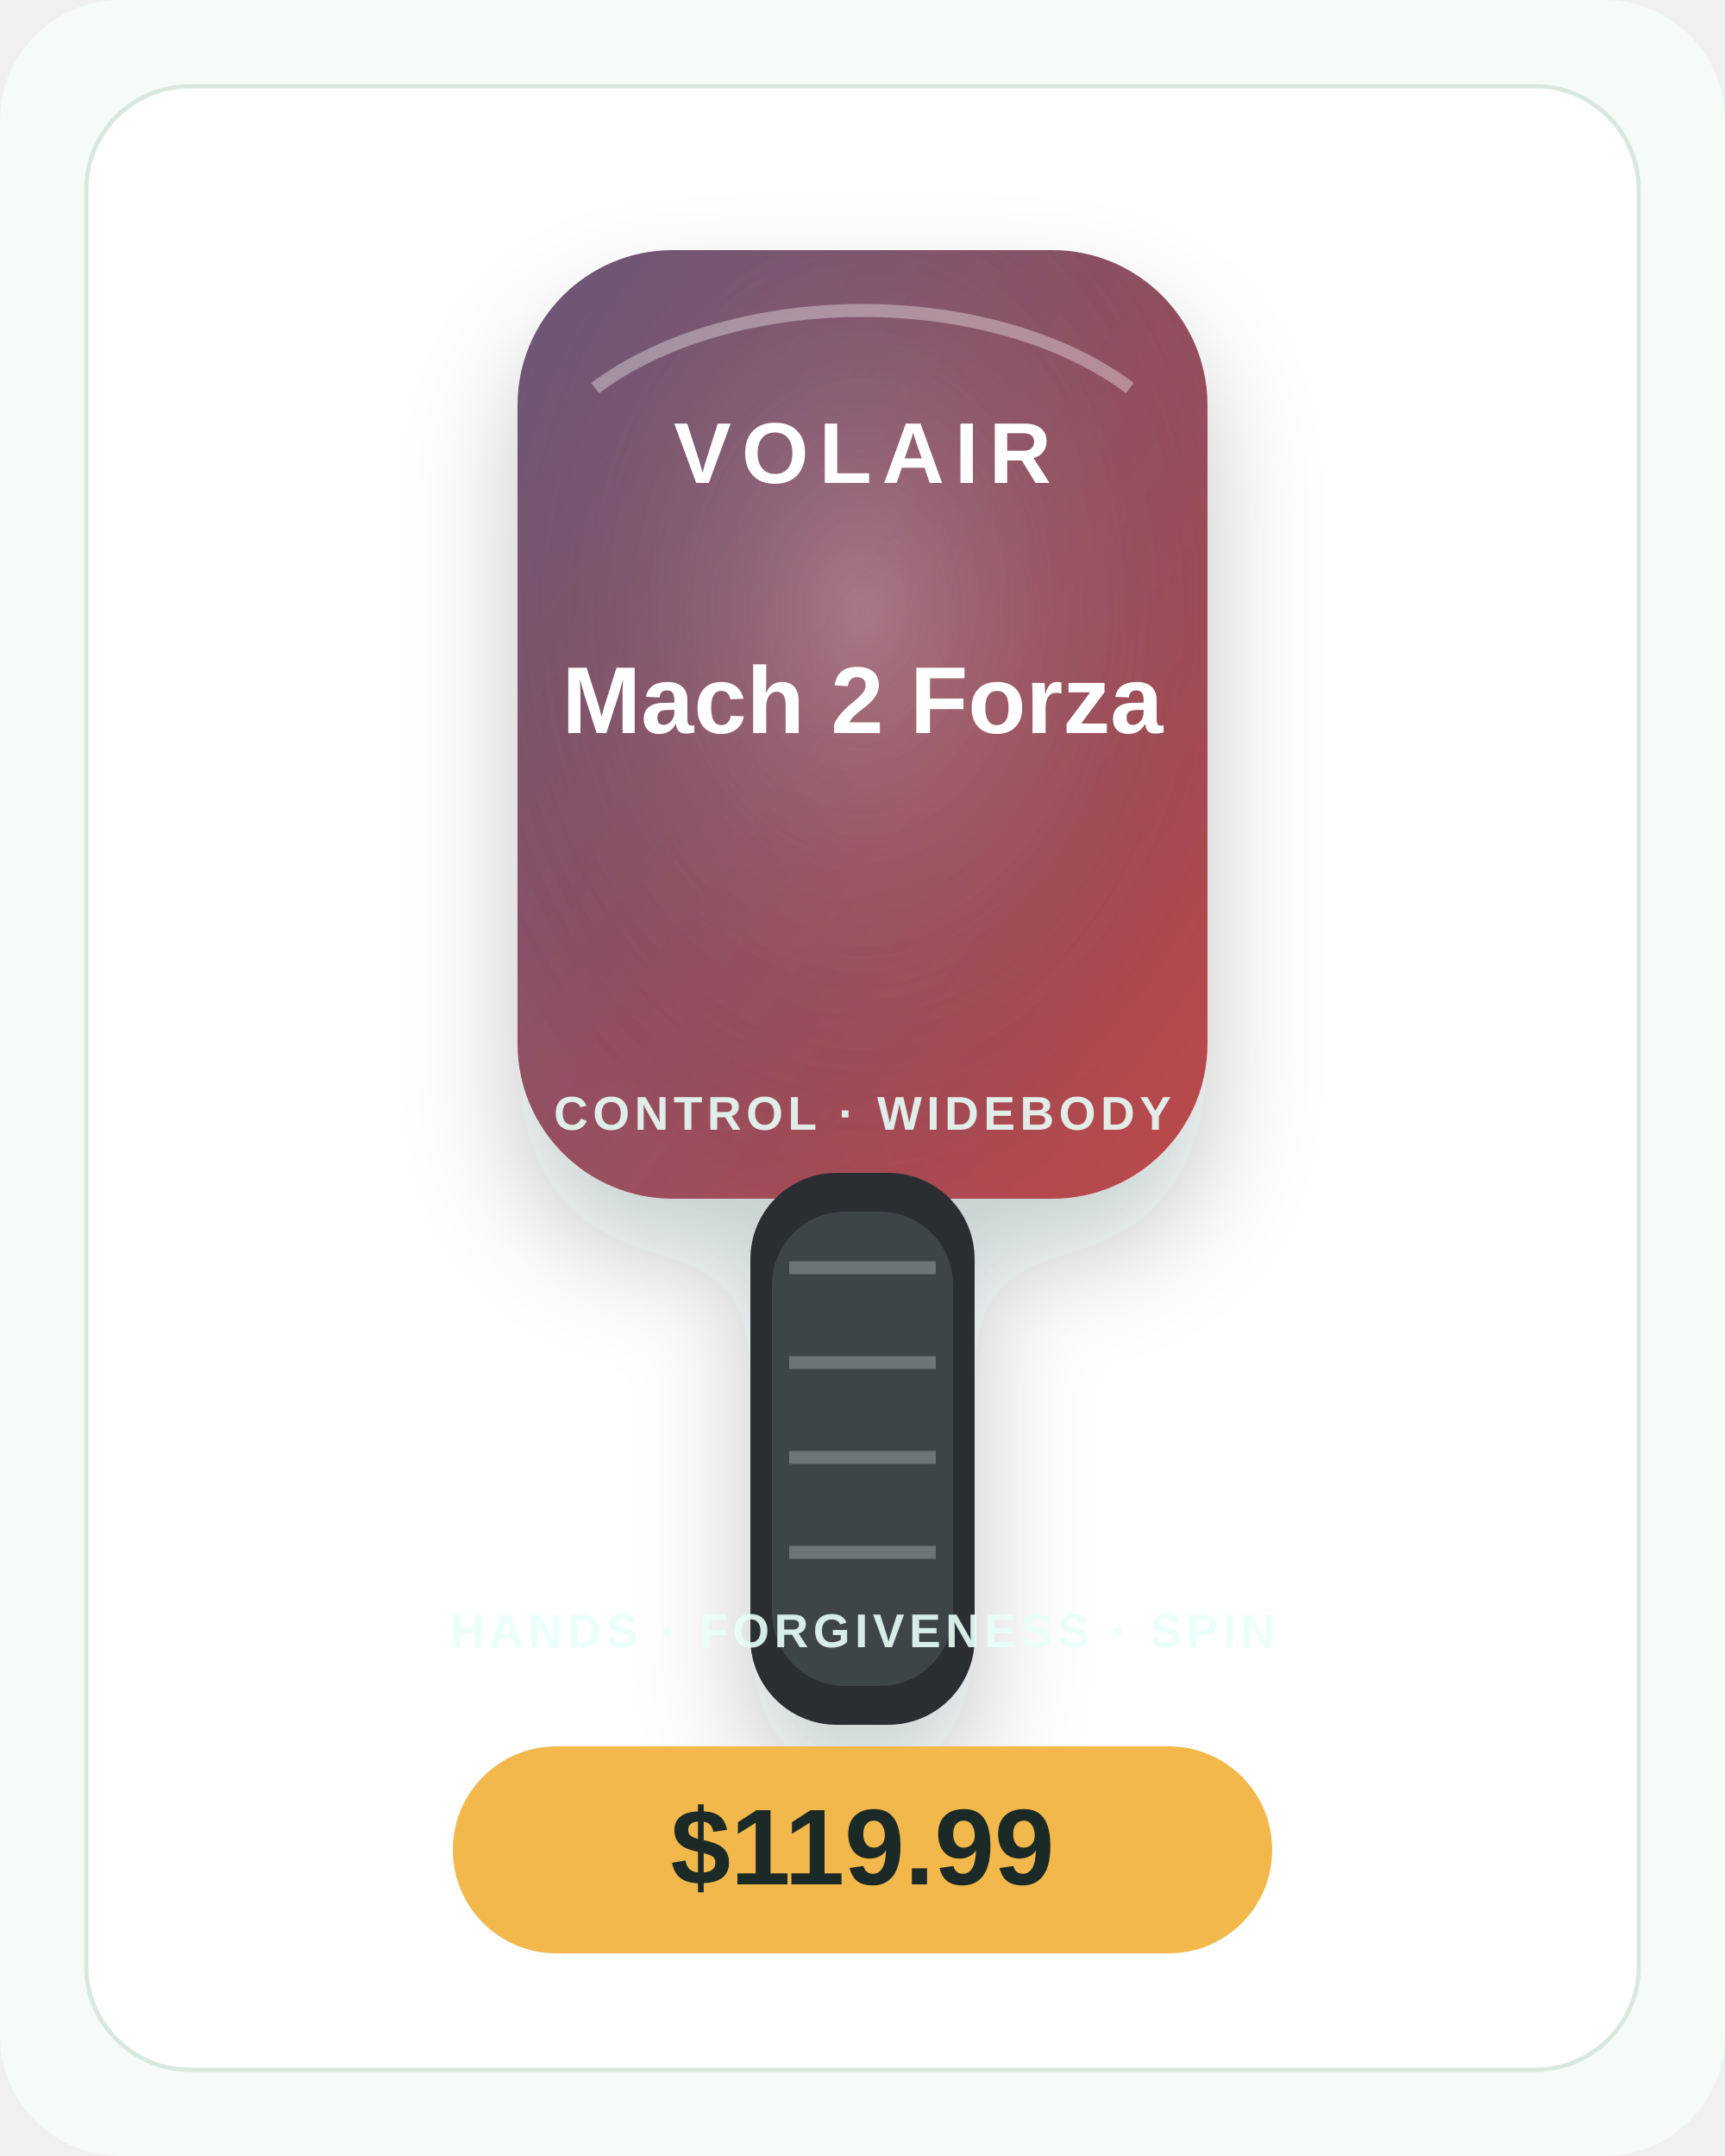
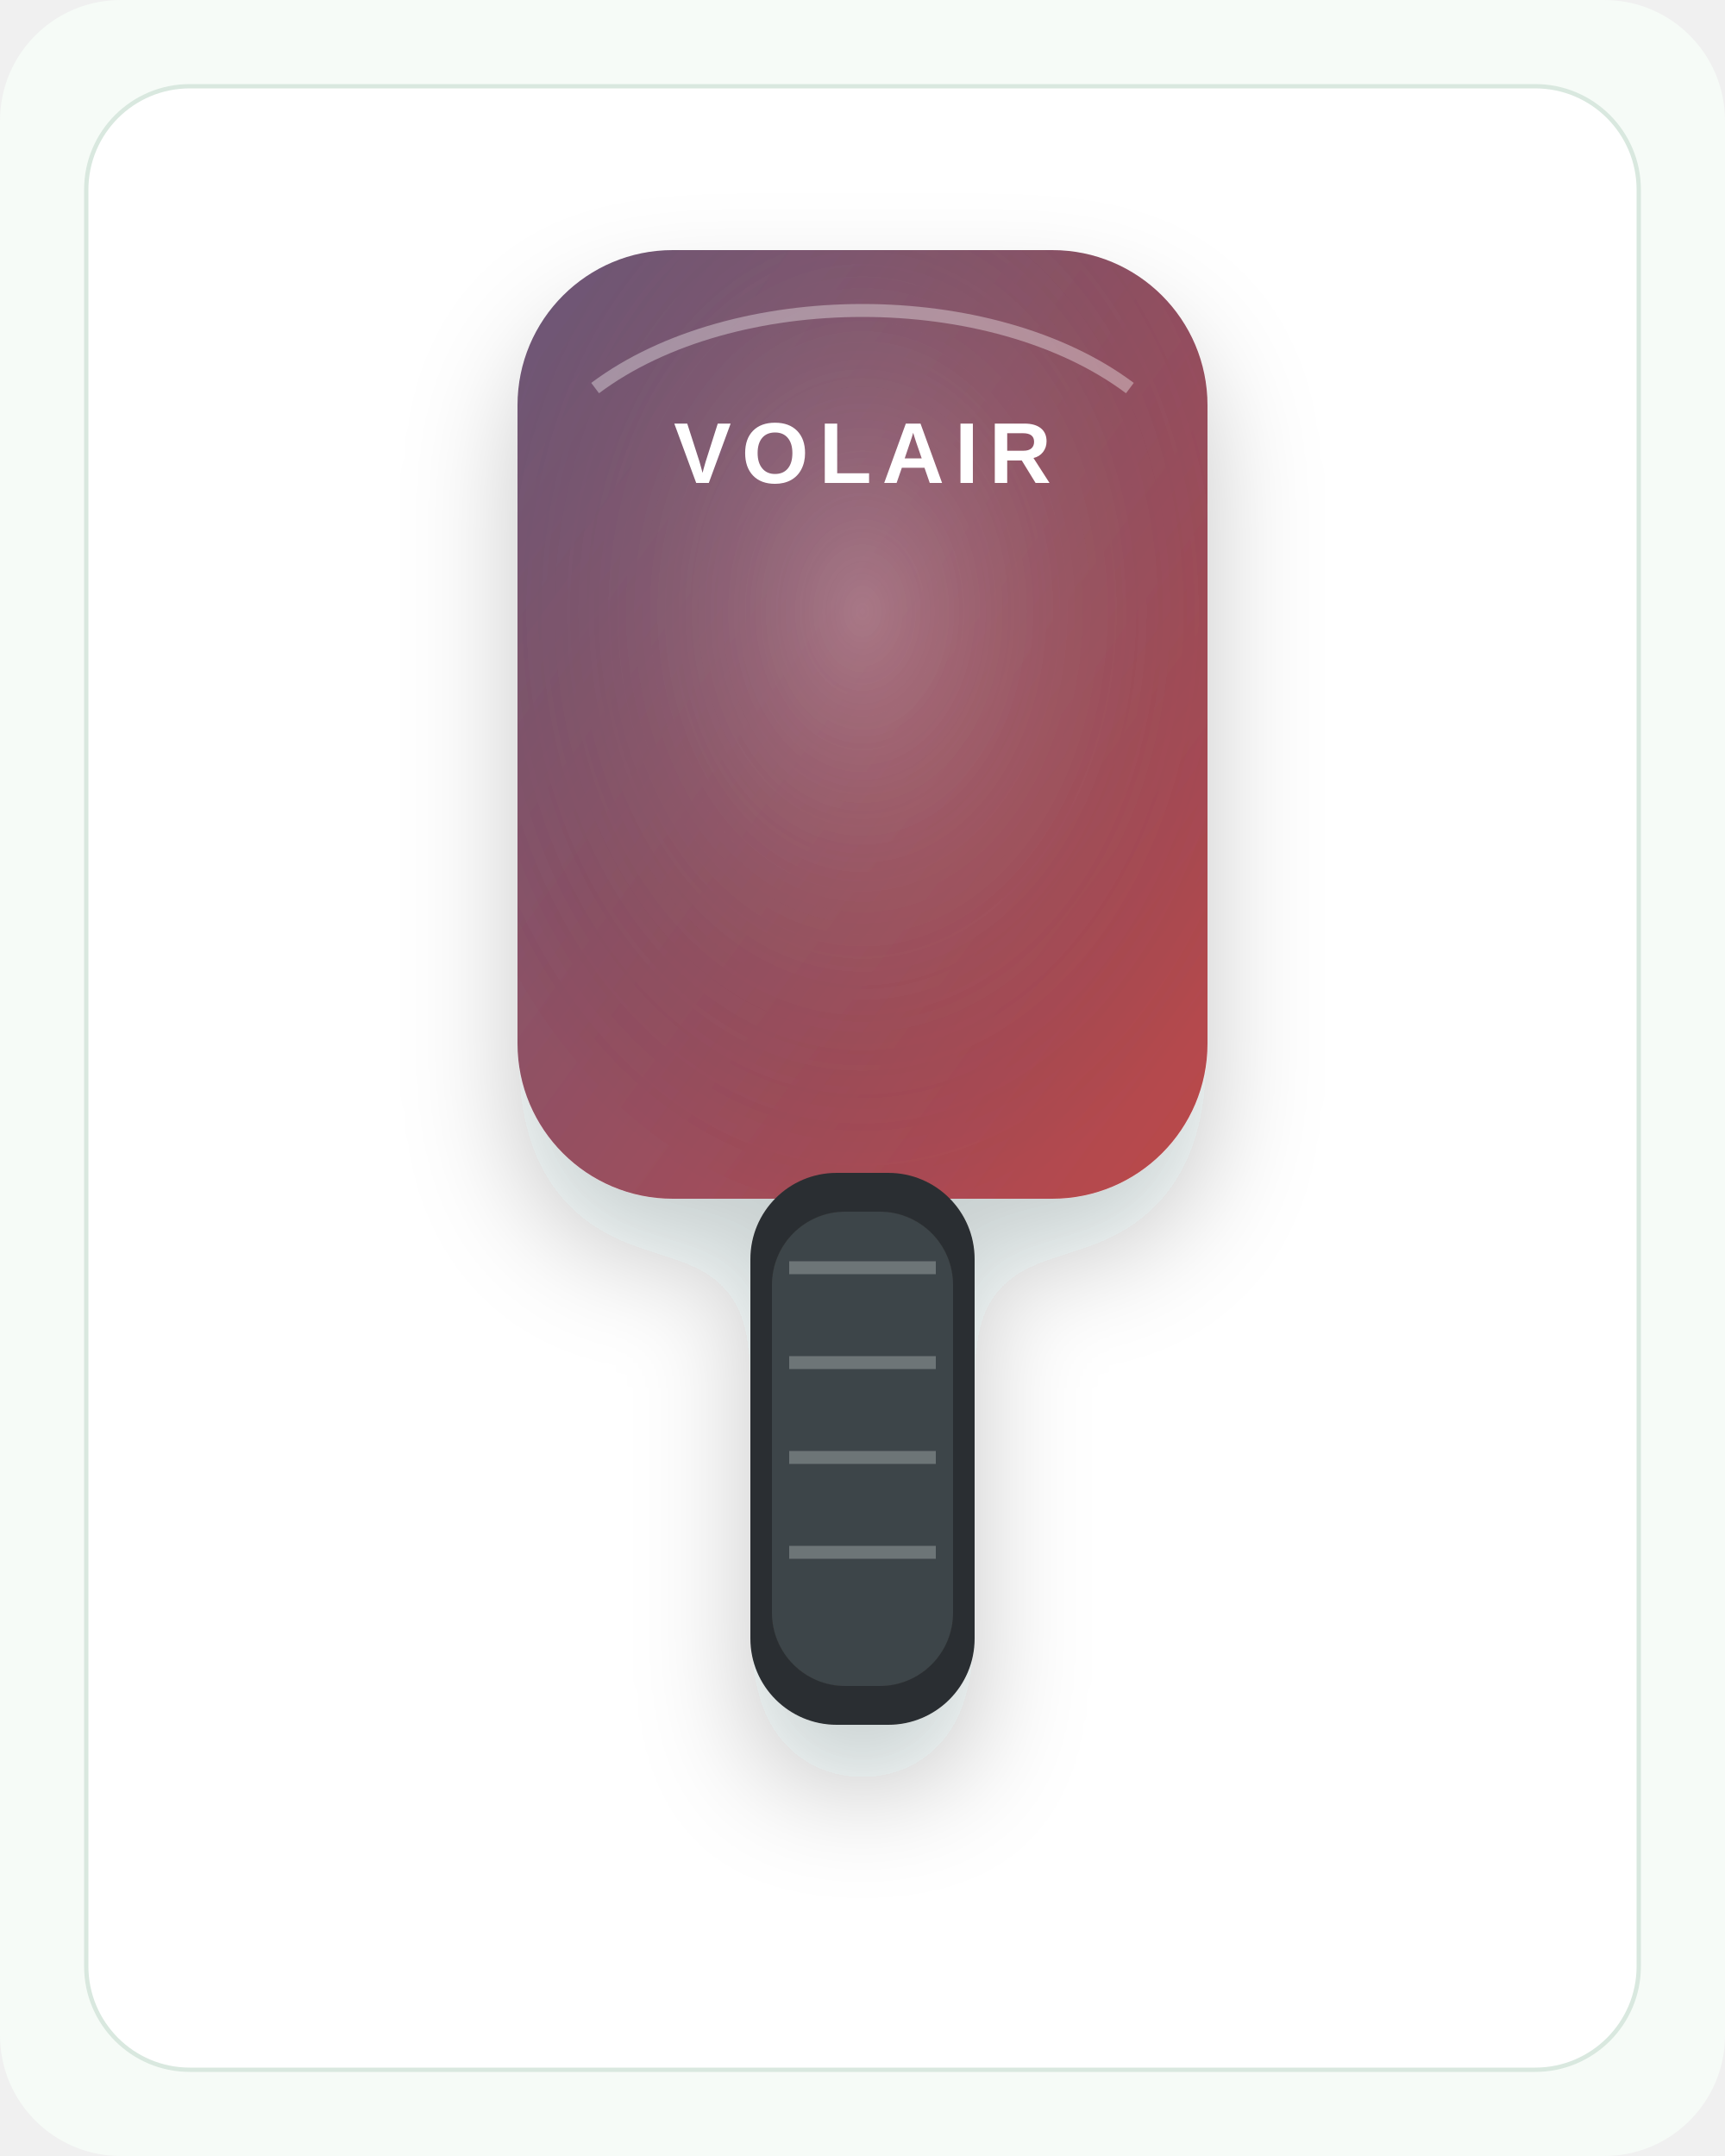
<svg xmlns="http://www.w3.org/2000/svg" width="720" height="900" viewBox="0 0 400 500" role="img" aria-labelledby="title desc">
  <defs>
    <linearGradient id="g" x1="0" y1="0" x2="1" y2="1">
      <stop offset="0" stop-color="#6d597a" />
      <stop offset="1" stop-color="#bc4749" />
    </linearGradient>
    <radialGradient id="spot" cx="50%" cy="38%" r="65%">
      <stop offset="0" stop-color="#fff" stop-opacity=".22" />
      <stop offset="1" stop-color="#000" stop-opacity="0" />
    </radialGradient>
    <filter id="shadow" x="-20%" y="-20%" width="140%" height="140%">
      <feDropShadow dx="0" dy="14" stdDeviation="13" flood-color="#14231f" flood-opacity=".22" />
    </filter>
    <style>
    .brand{font:700 20px Arial,sans-serif;letter-spacing:.12em;fill:#ffffff;text-anchor:middle}
    .model{font:800 22px Arial,sans-serif;fill:#ffffff;text-anchor:middle}
    .small{font:700 11px Arial,sans-serif;letter-spacing:.10em;fill:#e8fff8;text-anchor:middle;opacity:.9}
    .price{font:900 25px Arial,sans-serif;fill:#1b2a26;text-anchor:middle}
  </style>
  </defs>
  <rect width="400" height="500" rx="28" fill="#f6fbf7" />
  <rect x="20" y="20" width="360" height="460" rx="24" fill="#ffffff" stroke="#d9e8df" />
  <g filter="url(#shadow)">
    <rect x="120.0" y="58" width="160" height="220" rx="36" fill="url(#g)" />
    <rect x="120.0" y="58" width="160" height="220" rx="36" fill="url(#spot)" />
    <path d="M138.0 90 C 170.0 66, 230.0 66, 262.0 90" fill="none" stroke="#fff" stroke-opacity=".35" stroke-width="3" />
    <rect x="174" y="272" width="52" height="128" rx="20" fill="#2c2f31" />
    <rect x="179" y="281" width="42" height="110" rx="17" fill="#3d4448" />
    <path d="M183 294 h34 M183 316 h34 M183 338 h34 M183 360 h34" stroke="#eaf4f1" stroke-opacity=".28" stroke-width="3" />
  </g>
  <text x="200" y="112" class="brand">VOLAIR</text>
-   <text x="200" y="170" class="model">Mach 2 Forza</text>
-   <text x="200" y="262" class="small">CONTROL · WIDEBODY</text>
-   <rect x="105" y="405" width="190" height="48" rx="24" fill="#f2b84b" />
-   <text x="200" y="437" class="price">$119.99</text>
-   <text x="200" y="382" class="small" fill="#1e6f5c">HANDS · FORGIVENESS · SPIN</text>
</svg>
